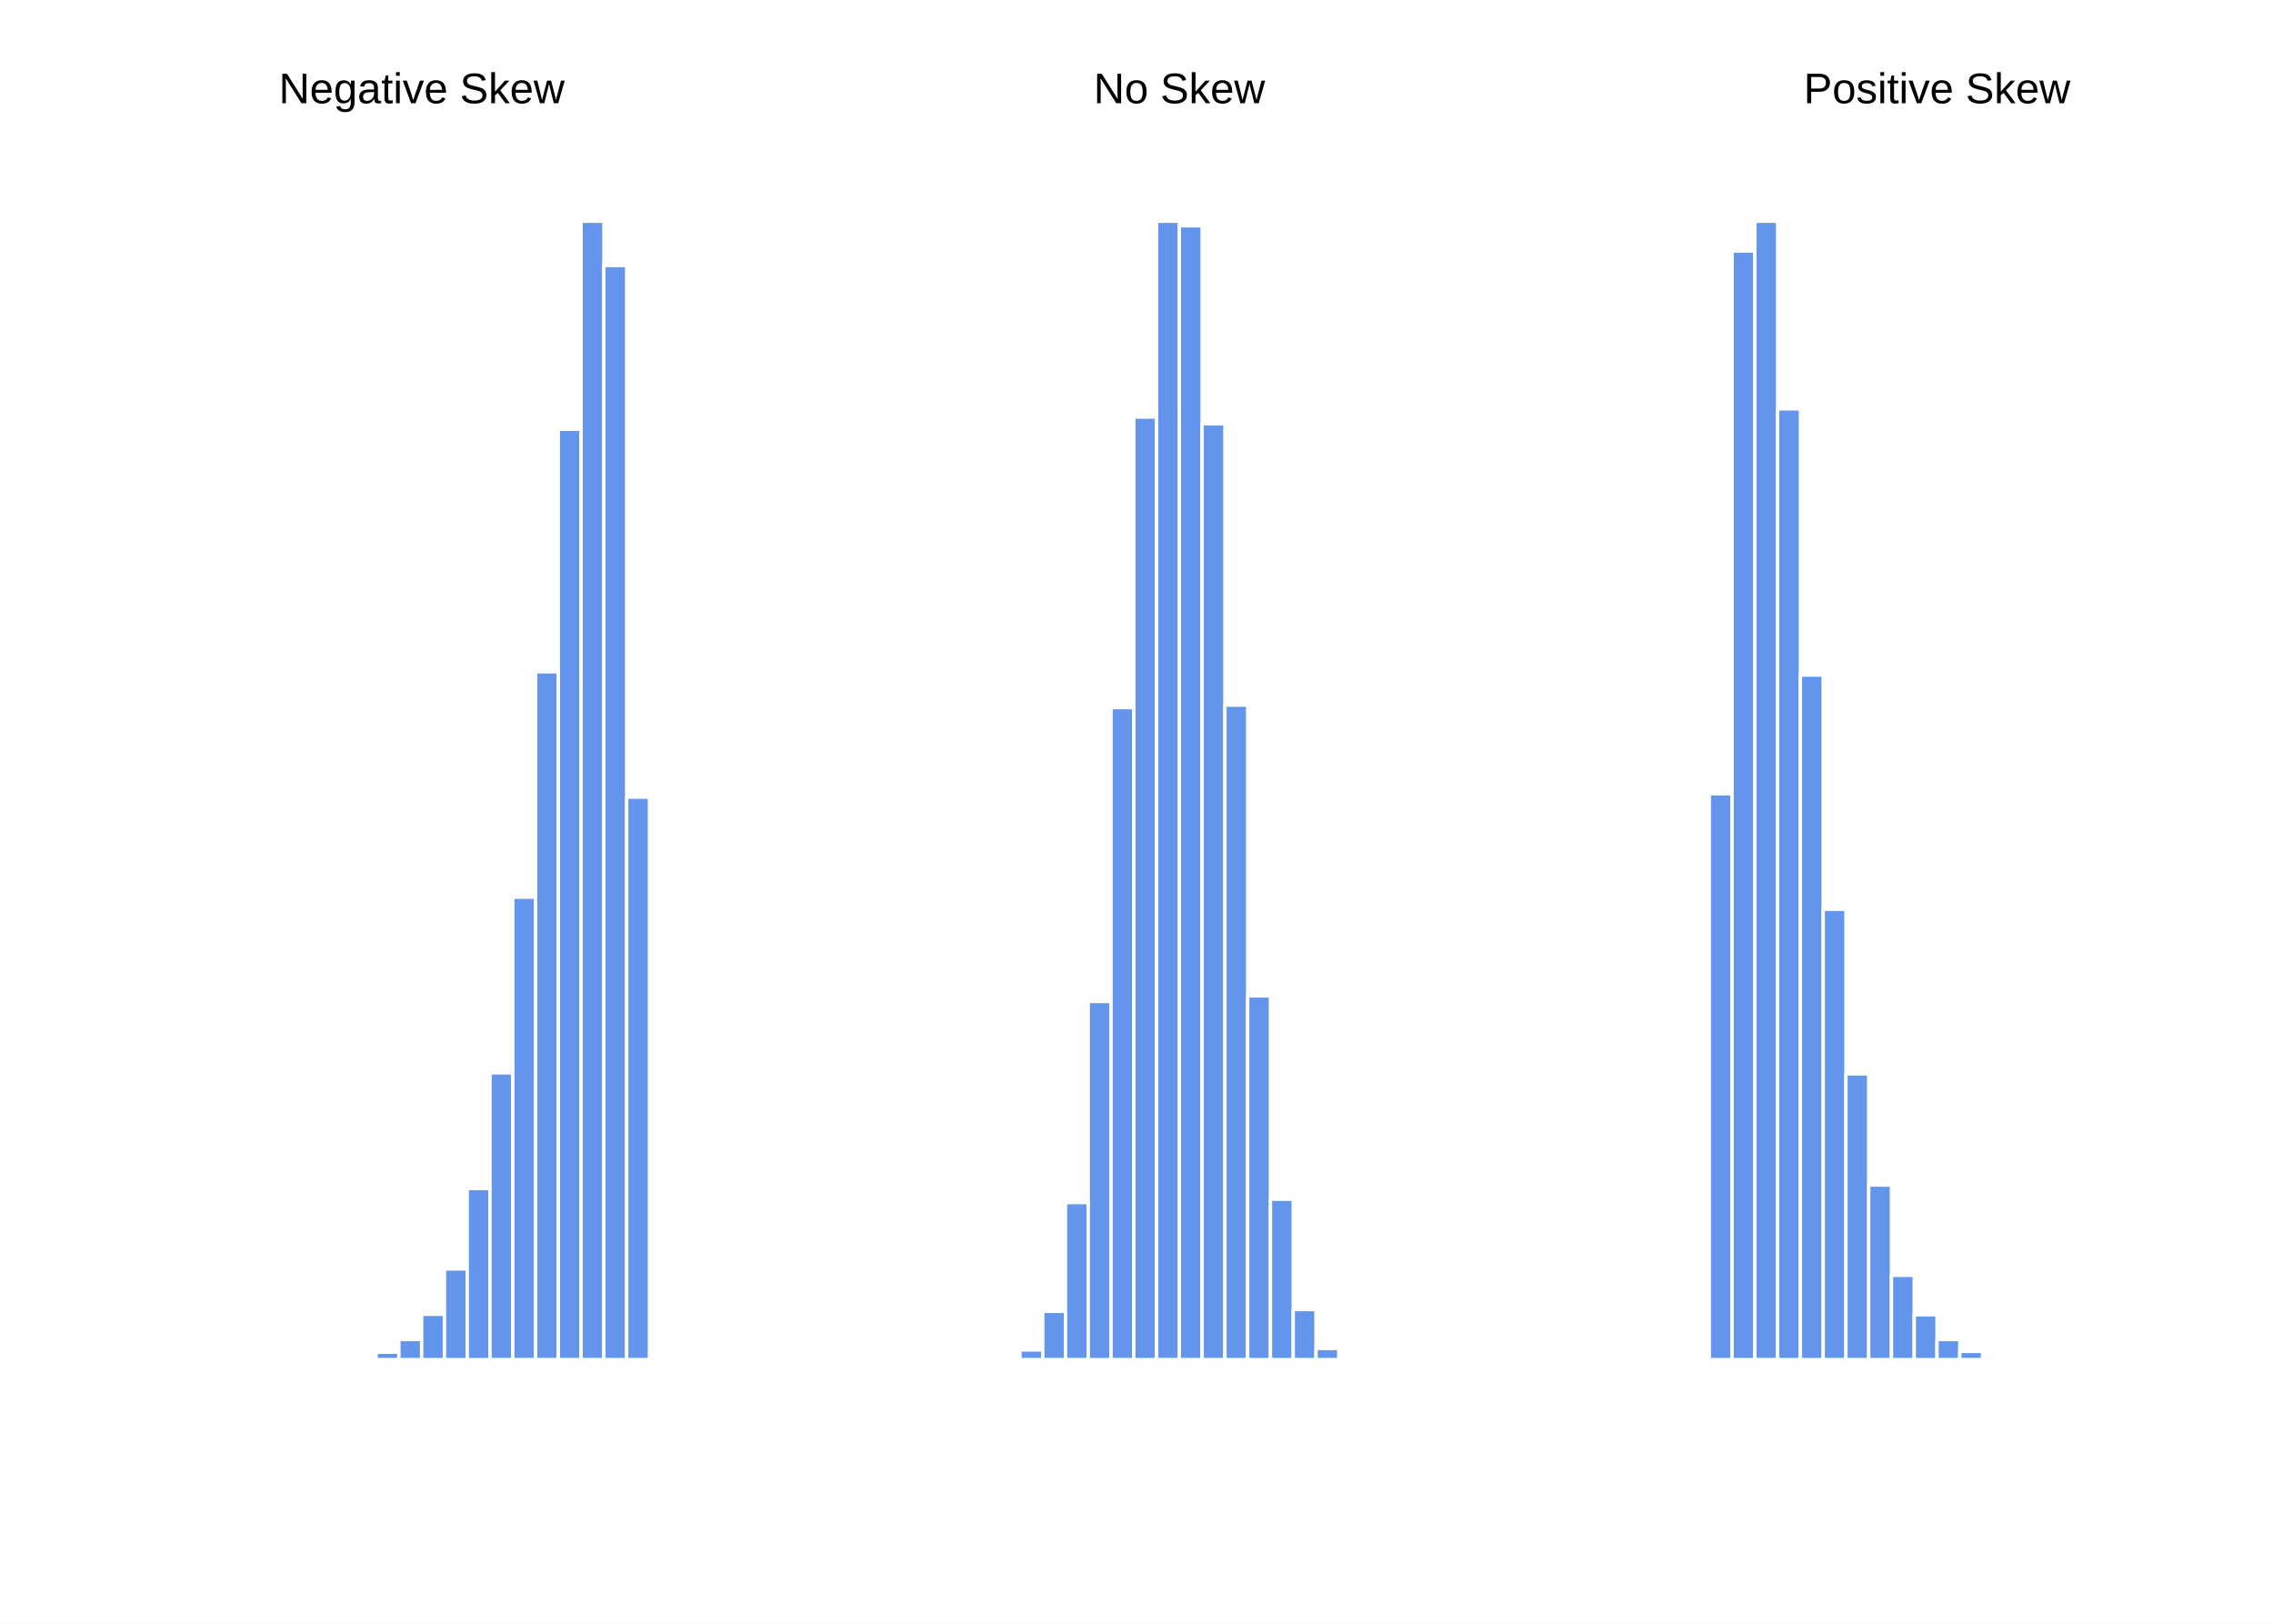
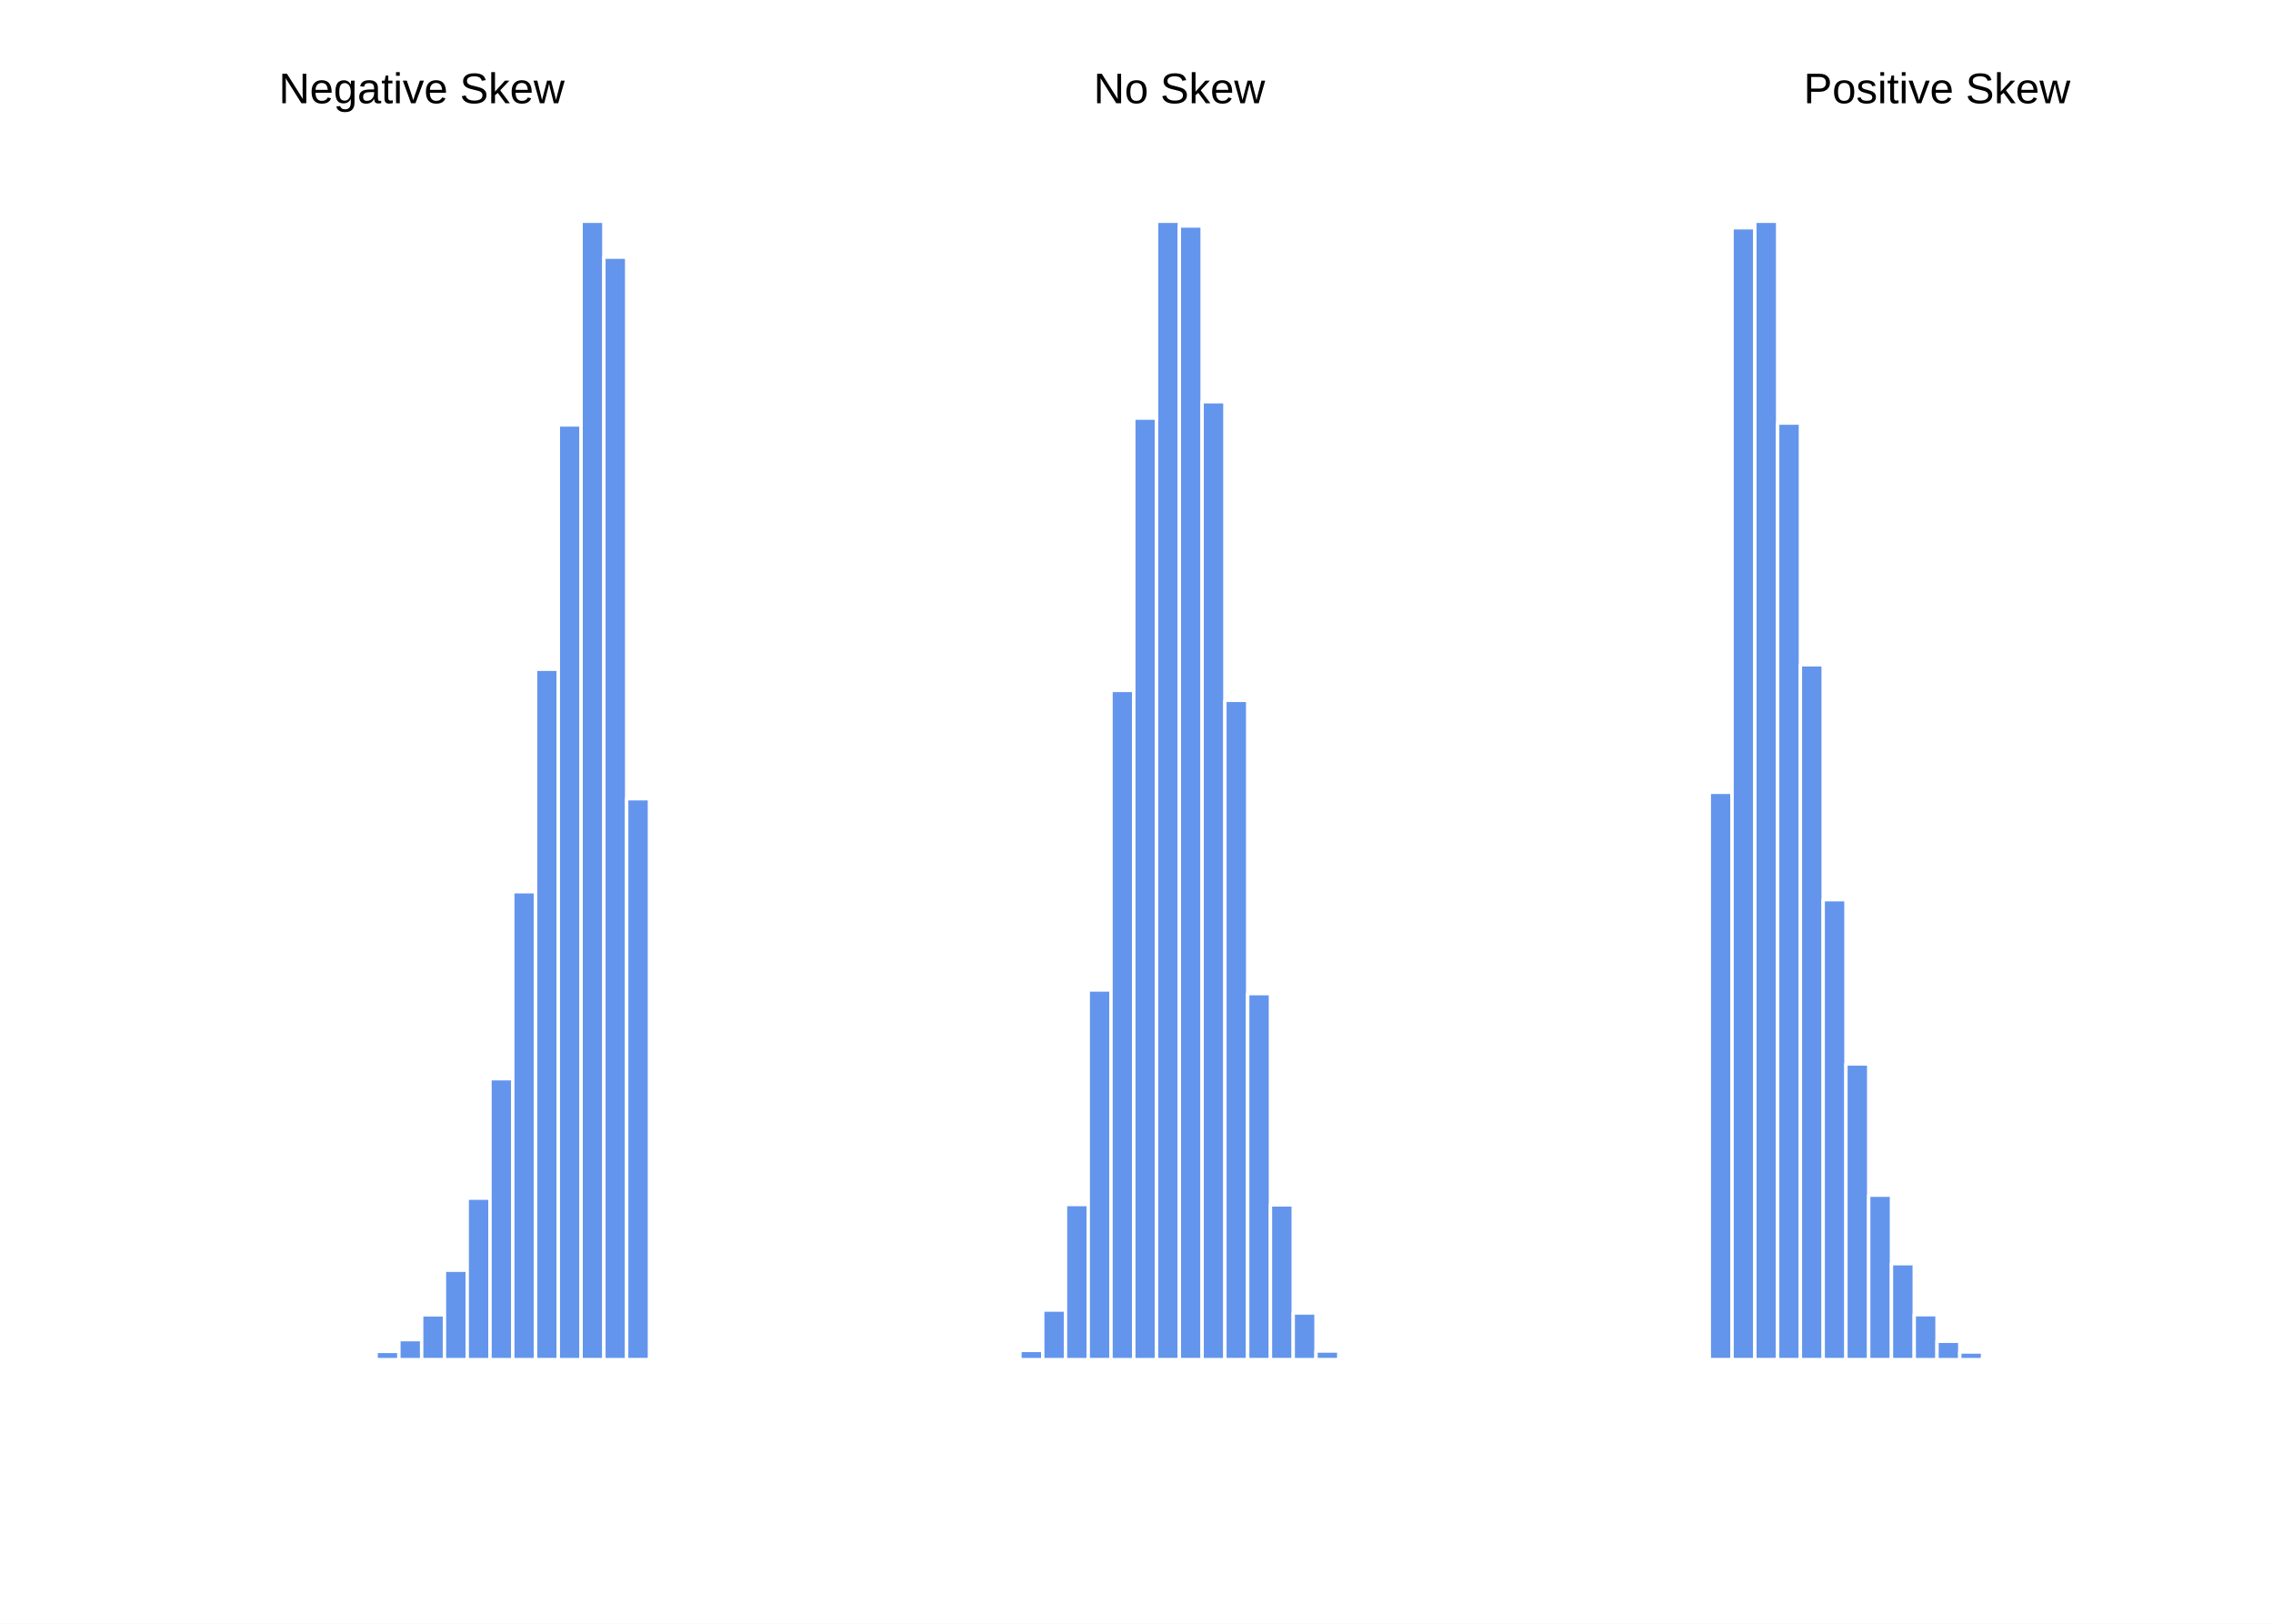
<svg xmlns="http://www.w3.org/2000/svg" class="svglite" width="504.00pt" height="360.00pt" viewBox="0 0 504.00 360.00">
  <defs>
    <style type="text/css">
    .svglite line, .svglite polyline, .svglite polygon, .svglite path, .svglite rect, .svglite circle {
      fill: none;
      stroke: #000000;
      stroke-linecap: round;
      stroke-linejoin: round;
      stroke-miterlimit: 10.00;
    }
    .svglite text {
      white-space: pre;
    }
  </style>
  </defs>
  <rect width="100%" height="100%" style="stroke: none; fill: #FFFFFF;" />
  <defs>
    <clipPath id="cpMC4wMHw1MDQuMDB8MC4wMHwzNjAuMDA=">
      <rect x="0.00" y="0.00" width="504.00" height="360.00" />
    </clipPath>
  </defs>
  <g clip-path="url(#cpMC4wMHw1MDQuMDB8MC4wMHwzNjAuMDA=)">
</g>
  <defs>
    <clipPath id="cpMzguOTd8MTQ4LjA0fDM4Ljk3fDMxMS41Mw==">
      <rect x="38.97" y="38.97" width="109.08" height="272.56" />
    </clipPath>
  </defs>
  <g clip-path="url(#cpMzguOTd8MTQ4LjA0fDM4Ljk3fDMxMS41Mw==)">
</g>
  <defs>
    <clipPath id="cpMC4wMHwxNjguMDB8MC4wMHwzNjAuMDA=">
      <rect x="0.00" y="0.00" width="168.00" height="360.00" />
    </clipPath>
  </defs>
  <g clip-path="url(#cpMC4wMHwxNjguMDB8MC4wMHwzNjAuMDA=)">
    <text x="93.50" y="22.89" text-anchor="middle" style="font-size: 9.50px; font-family: &quot;Arial&quot;;" textLength="63.38px" lengthAdjust="spacingAndGlyphs">Negative Skew</text>
  </g>
  <g clip-path="url(#cpMzguOTd8MTQ4LjA0fDM4Ljk3fDMxMS41Mw==)">
    <rect x="43.01" y="301.43" width="5.05" height="0.00" style="stroke-width: 0.75; stroke: #FFFFFF; fill: #6495ED;" />
    <rect x="48.06" y="301.43" width="5.05" height="0.00" style="stroke-width: 0.75; stroke: #FFFFFF; fill: #6495ED;" />
    <rect x="53.11" y="301.43" width="5.05" height="0.00" style="stroke-width: 0.75; stroke: #FFFFFF; fill: #6495ED;" />
    <rect x="58.16" y="301.43" width="5.05" height="0.00" style="stroke-width: 0.75; stroke: #FFFFFF; fill: #6495ED;" />
-     <rect x="63.21" y="301.42" width="5.05" height="0.012" style="stroke-width: 0.75; stroke: #FFFFFF; fill: #6495ED;" />
-     <rect x="68.26" y="301.40" width="5.05" height="0.037" style="stroke-width: 0.75; stroke: #FFFFFF; fill: #6495ED;" />
-     <rect x="73.30" y="301.28" width="5.05" height="0.16" style="stroke-width: 0.75; stroke: #FFFFFF; fill: #6495ED;" />
-     <rect x="78.35" y="300.78" width="5.05" height="0.66" style="stroke-width: 0.75; stroke: #FFFFFF; fill: #6495ED;" />
-     <rect x="83.40" y="299.80" width="5.05" height="1.63" style="stroke-width: 0.75; stroke: #FFFFFF; fill: #6495ED;" />
-     <rect x="88.45" y="296.97" width="5.05" height="4.46" style="stroke-width: 0.75; stroke: #FFFFFF; fill: #6495ED;" />
-     <rect x="93.50" y="291.39" width="5.05" height="10.05" style="stroke-width: 0.75; stroke: #FFFFFF; fill: #6495ED;" />
-     <rect x="98.55" y="281.34" width="5.05" height="20.10" style="stroke-width: 0.75; stroke: #FFFFFF; fill: #6495ED;" />
-     <rect x="103.60" y="263.51" width="5.05" height="37.93" style="stroke-width: 0.75; stroke: #FFFFFF; fill: #6495ED;" />
-     <rect x="108.65" y="237.86" width="5.05" height="63.57" style="stroke-width: 0.75; stroke: #FFFFFF; fill: #6495ED;" />
-     <rect x="113.70" y="198.92" width="5.05" height="102.51" style="stroke-width: 0.75; stroke: #FFFFFF; fill: #6495ED;" />
-     <rect x="118.75" y="148.95" width="5.05" height="152.48" style="stroke-width: 0.75; stroke: #FFFFFF; fill: #6495ED;" />
-     <rect x="123.80" y="95.18" width="5.05" height="206.25" style="stroke-width: 0.75; stroke: #FFFFFF; fill: #6495ED;" />
+     <rect x="63.21" y="301.43" width="5.05" height="0.00" style="stroke-width: 0.75; stroke: #FFFFFF; fill: #6495ED;" />
+     <rect x="68.26" y="301.43" width="5.05" height="0.00" style="stroke-width: 0.75; stroke: #FFFFFF; fill: #6495ED;" />
+     <rect x="73.30" y="301.12" width="5.05" height="0.32" style="stroke-width: 0.75; stroke: #FFFFFF; fill: #6495ED;" />
+     <rect x="78.35" y="300.81" width="5.05" height="0.62" style="stroke-width: 0.75; stroke: #FFFFFF; fill: #6495ED;" />
+     <rect x="83.40" y="299.62" width="5.05" height="1.82" style="stroke-width: 0.75; stroke: #FFFFFF; fill: #6495ED;" />
+     <rect x="88.45" y="297.01" width="5.05" height="4.43" style="stroke-width: 0.75; stroke: #FFFFFF; fill: #6495ED;" />
+     <rect x="93.50" y="291.51" width="5.05" height="9.92" style="stroke-width: 0.75; stroke: #FFFFFF; fill: #6495ED;" />
+     <rect x="98.55" y="281.62" width="5.05" height="19.82" style="stroke-width: 0.75; stroke: #FFFFFF; fill: #6495ED;" />
+     <rect x="103.60" y="265.64" width="5.05" height="35.80" style="stroke-width: 0.75; stroke: #FFFFFF; fill: #6495ED;" />
+     <rect x="108.65" y="239.16" width="5.05" height="62.28" style="stroke-width: 0.75; stroke: #FFFFFF; fill: #6495ED;" />
+     <rect x="113.70" y="197.70" width="5.05" height="103.74" style="stroke-width: 0.75; stroke: #FFFFFF; fill: #6495ED;" />
+     <rect x="118.75" y="148.38" width="5.05" height="153.05" style="stroke-width: 0.75; stroke: #FFFFFF; fill: #6495ED;" />
+     <rect x="123.80" y="94.22" width="5.05" height="207.22" style="stroke-width: 0.75; stroke: #FFFFFF; fill: #6495ED;" />
    <rect x="128.85" y="49.06" width="5.05" height="252.37" style="stroke-width: 0.75; stroke: #FFFFFF; fill: #6495ED;" />
-     <rect x="133.90" y="58.87" width="5.05" height="242.57" style="stroke-width: 0.75; stroke: #FFFFFF; fill: #6495ED;" />
-     <rect x="138.95" y="176.74" width="5.05" height="124.69" style="stroke-width: 0.75; stroke: #FFFFFF; fill: #6495ED;" />
+     <rect x="133.90" y="57.02" width="5.05" height="244.42" style="stroke-width: 0.75; stroke: #FFFFFF; fill: #6495ED;" />
+     <rect x="138.95" y="177.09" width="5.05" height="124.34" style="stroke-width: 0.75; stroke: #FFFFFF; fill: #6495ED;" />
  </g>
  <defs>
    <clipPath id="cpMjA2Ljk3fDMxNi4wNHwzOC45N3wzMTEuNTM=">
      <rect x="206.97" y="38.97" width="109.08" height="272.56" />
    </clipPath>
  </defs>
  <g clip-path="url(#cpMjA2Ljk3fDMxNi4wNHwzOC45N3wzMTEuNTM=)">
</g>
  <defs>
    <clipPath id="cpMTY4LjAwfDMzNi4wMHwwLjAwfDM2MC4wMA==">
      <rect x="168.00" y="0.00" width="168.00" height="360.00" />
    </clipPath>
  </defs>
  <g clip-path="url(#cpMTY4LjAwfDMzNi4wMHwwLjAwfDM2MC4wMA==)">
    <text x="261.50" y="22.89" text-anchor="middle" style="font-size: 9.50px; font-family: &quot;Arial&quot;;" textLength="38.02px" lengthAdjust="spacingAndGlyphs">No Skew</text>
  </g>
  <g clip-path="url(#cpMjA2Ljk3fDMxNi4wNHwzOC45N3wzMTEuNTM=)">
    <rect x="211.01" y="301.43" width="5.05" height="0.00" style="stroke-width: 0.75; stroke: #FFFFFF; fill: #6495ED;" />
-     <rect x="216.06" y="301.42" width="5.05" height="0.015" style="stroke-width: 0.75; stroke: #FFFFFF; fill: #6495ED;" />
-     <rect x="221.11" y="301.32" width="5.05" height="0.12" style="stroke-width: 0.75; stroke: #FFFFFF; fill: #6495ED;" />
-     <rect x="226.16" y="299.29" width="5.05" height="2.14" style="stroke-width: 0.75; stroke: #FFFFFF; fill: #6495ED;" />
-     <rect x="231.21" y="290.74" width="5.05" height="10.69" style="stroke-width: 0.75; stroke: #FFFFFF; fill: #6495ED;" />
-     <rect x="236.26" y="266.62" width="5.05" height="34.81" style="stroke-width: 0.75; stroke: #FFFFFF; fill: #6495ED;" />
-     <rect x="241.30" y="222.03" width="5.05" height="79.41" style="stroke-width: 0.75; stroke: #FFFFFF; fill: #6495ED;" />
-     <rect x="246.35" y="156.88" width="5.05" height="144.55" style="stroke-width: 0.75; stroke: #FFFFFF; fill: #6495ED;" />
-     <rect x="251.40" y="92.47" width="5.05" height="208.97" style="stroke-width: 0.75; stroke: #FFFFFF; fill: #6495ED;" />
+     <rect x="216.06" y="301.43" width="5.05" height="0.00" style="stroke-width: 0.75; stroke: #FFFFFF; fill: #6495ED;" />
+     <rect x="221.11" y="301.21" width="5.05" height="0.22" style="stroke-width: 0.75; stroke: #FFFFFF; fill: #6495ED;" />
+     <rect x="226.16" y="299.40" width="5.05" height="2.04" style="stroke-width: 0.75; stroke: #FFFFFF; fill: #6495ED;" />
+     <rect x="231.21" y="290.45" width="5.05" height="10.99" style="stroke-width: 0.75; stroke: #FFFFFF; fill: #6495ED;" />
+     <rect x="236.26" y="267.06" width="5.05" height="34.38" style="stroke-width: 0.75; stroke: #FFFFFF; fill: #6495ED;" />
+     <rect x="241.30" y="219.49" width="5.05" height="81.94" style="stroke-width: 0.75; stroke: #FFFFFF; fill: #6495ED;" />
+     <rect x="246.35" y="153.07" width="5.05" height="148.37" style="stroke-width: 0.75; stroke: #FFFFFF; fill: #6495ED;" />
+     <rect x="251.40" y="92.70" width="5.05" height="208.74" style="stroke-width: 0.75; stroke: #FFFFFF; fill: #6495ED;" />
    <rect x="256.45" y="49.06" width="5.05" height="252.37" style="stroke-width: 0.75; stroke: #FFFFFF; fill: #6495ED;" />
-     <rect x="261.50" y="50.07" width="5.05" height="251.36" style="stroke-width: 0.75; stroke: #FFFFFF; fill: #6495ED;" />
-     <rect x="266.55" y="93.95" width="5.05" height="207.48" style="stroke-width: 0.75; stroke: #FFFFFF; fill: #6495ED;" />
-     <rect x="271.60" y="156.34" width="5.05" height="145.10" style="stroke-width: 0.75; stroke: #FFFFFF; fill: #6495ED;" />
-     <rect x="276.65" y="220.80" width="5.05" height="80.64" style="stroke-width: 0.75; stroke: #FFFFFF; fill: #6495ED;" />
-     <rect x="281.70" y="265.88" width="5.05" height="35.56" style="stroke-width: 0.75; stroke: #FFFFFF; fill: #6495ED;" />
-     <rect x="286.75" y="290.34" width="5.05" height="11.09" style="stroke-width: 0.75; stroke: #FFFFFF; fill: #6495ED;" />
-     <rect x="291.80" y="298.98" width="5.05" height="2.45" style="stroke-width: 0.75; stroke: #FFFFFF; fill: #6495ED;" />
+     <rect x="261.50" y="50.11" width="5.05" height="251.32" style="stroke-width: 0.75; stroke: #FFFFFF; fill: #6495ED;" />
+     <rect x="266.55" y="89.07" width="5.05" height="212.37" style="stroke-width: 0.75; stroke: #FFFFFF; fill: #6495ED;" />
+     <rect x="271.60" y="155.28" width="5.05" height="146.15" style="stroke-width: 0.75; stroke: #FFFFFF; fill: #6495ED;" />
+     <rect x="276.65" y="220.30" width="5.05" height="81.13" style="stroke-width: 0.75; stroke: #FFFFFF; fill: #6495ED;" />
+     <rect x="281.70" y="267.13" width="5.05" height="34.30" style="stroke-width: 0.75; stroke: #FFFFFF; fill: #6495ED;" />
+     <rect x="286.75" y="291.10" width="5.05" height="10.34" style="stroke-width: 0.75; stroke: #FFFFFF; fill: #6495ED;" />
+     <rect x="291.80" y="299.54" width="5.05" height="1.89" style="stroke-width: 0.75; stroke: #FFFFFF; fill: #6495ED;" />
    <rect x="296.85" y="301.26" width="5.05" height="0.18" style="stroke-width: 0.75; stroke: #FFFFFF; fill: #6495ED;" />
-     <rect x="301.90" y="301.42" width="5.05" height="0.015" style="stroke-width: 0.75; stroke: #FFFFFF; fill: #6495ED;" />
+     <rect x="301.90" y="301.43" width="5.05" height="0.00" style="stroke-width: 0.75; stroke: #FFFFFF; fill: #6495ED;" />
    <rect x="306.95" y="301.43" width="5.05" height="0.00" style="stroke-width: 0.75; stroke: #FFFFFF; fill: #6495ED;" />
  </g>
  <defs>
    <clipPath id="cpMzc0Ljk3fDQ4NC4wNHwzOC45N3wzMTEuNTM=">
      <rect x="374.97" y="38.97" width="109.08" height="272.56" />
    </clipPath>
  </defs>
  <g clip-path="url(#cpMzc0Ljk3fDQ4NC4wNHwzOC45N3wzMTEuNTM=)">
</g>
  <defs>
    <clipPath id="cpMzM2LjAwfDUwNC4wMHwwLjAwfDM2MC4wMA==">
      <rect x="336.00" y="0.00" width="168.00" height="360.00" />
    </clipPath>
  </defs>
  <g clip-path="url(#cpMzM2LjAwfDUwNC4wMHwwLjAwfDM2MC4wMA==)">
    <text x="429.50" y="22.89" text-anchor="middle" style="font-size: 9.50px; font-family: &quot;Arial&quot;;" textLength="59.15px" lengthAdjust="spacingAndGlyphs">Positive Skew</text>
  </g>
  <g clip-path="url(#cpMzc0Ljk3fDQ4NC4wNHwzOC45N3wzMTEuNTM=)">
-     <rect x="379.01" y="175.98" width="5.05" height="125.46" style="stroke-width: 0.75; stroke: #FFFFFF; fill: #6495ED;" />
-     <rect x="384.06" y="55.65" width="5.05" height="245.79" style="stroke-width: 0.75; stroke: #FFFFFF; fill: #6495ED;" />
+     <rect x="379.01" y="175.66" width="5.05" height="125.77" style="stroke-width: 0.75; stroke: #FFFFFF; fill: #6495ED;" />
+     <rect x="384.06" y="50.50" width="5.05" height="250.93" style="stroke-width: 0.75; stroke: #FFFFFF; fill: #6495ED;" />
    <rect x="389.11" y="49.06" width="5.05" height="252.37" style="stroke-width: 0.75; stroke: #FFFFFF; fill: #6495ED;" />
-     <rect x="394.16" y="90.66" width="5.05" height="210.78" style="stroke-width: 0.75; stroke: #FFFFFF; fill: #6495ED;" />
-     <rect x="399.21" y="149.67" width="5.05" height="151.77" style="stroke-width: 0.75; stroke: #FFFFFF; fill: #6495ED;" />
-     <rect x="404.26" y="201.60" width="5.05" height="99.83" style="stroke-width: 0.75; stroke: #FFFFFF; fill: #6495ED;" />
-     <rect x="409.30" y="238.09" width="5.05" height="63.34" style="stroke-width: 0.75; stroke: #FFFFFF; fill: #6495ED;" />
-     <rect x="414.35" y="262.74" width="5.05" height="38.69" style="stroke-width: 0.75; stroke: #FFFFFF; fill: #6495ED;" />
-     <rect x="419.40" y="282.75" width="5.05" height="18.69" style="stroke-width: 0.75; stroke: #FFFFFF; fill: #6495ED;" />
-     <rect x="424.45" y="291.50" width="5.05" height="9.94" style="stroke-width: 0.75; stroke: #FFFFFF; fill: #6495ED;" />
-     <rect x="429.50" y="296.99" width="5.05" height="4.44" style="stroke-width: 0.75; stroke: #FFFFFF; fill: #6495ED;" />
-     <rect x="434.55" y="299.62" width="5.05" height="1.81" style="stroke-width: 0.75; stroke: #FFFFFF; fill: #6495ED;" />
-     <rect x="439.60" y="300.82" width="5.05" height="0.61" style="stroke-width: 0.75; stroke: #FFFFFF; fill: #6495ED;" />
-     <rect x="444.65" y="301.28" width="5.05" height="0.16" style="stroke-width: 0.75; stroke: #FFFFFF; fill: #6495ED;" />
-     <rect x="449.70" y="301.39" width="5.05" height="0.049" style="stroke-width: 0.75; stroke: #FFFFFF; fill: #6495ED;" />
-     <rect x="454.75" y="301.42" width="5.05" height="0.012" style="stroke-width: 0.75; stroke: #FFFFFF; fill: #6495ED;" />
+     <rect x="394.16" y="93.80" width="5.05" height="207.63" style="stroke-width: 0.75; stroke: #FFFFFF; fill: #6495ED;" />
+     <rect x="399.21" y="147.40" width="5.05" height="154.03" style="stroke-width: 0.75; stroke: #FFFFFF; fill: #6495ED;" />
+     <rect x="404.26" y="199.48" width="5.05" height="101.95" style="stroke-width: 0.75; stroke: #FFFFFF; fill: #6495ED;" />
+     <rect x="409.30" y="235.89" width="5.05" height="65.54" style="stroke-width: 0.75; stroke: #FFFFFF; fill: #6495ED;" />
+     <rect x="414.35" y="264.99" width="5.05" height="36.44" style="stroke-width: 0.75; stroke: #FFFFFF; fill: #6495ED;" />
+     <rect x="419.40" y="280.17" width="5.05" height="21.26" style="stroke-width: 0.75; stroke: #FFFFFF; fill: #6495ED;" />
+     <rect x="424.45" y="291.49" width="5.05" height="9.95" style="stroke-width: 0.75; stroke: #FFFFFF; fill: #6495ED;" />
+     <rect x="429.50" y="297.37" width="5.05" height="4.07" style="stroke-width: 0.75; stroke: #FFFFFF; fill: #6495ED;" />
+     <rect x="434.55" y="299.75" width="5.05" height="1.69" style="stroke-width: 0.75; stroke: #FFFFFF; fill: #6495ED;" />
+     <rect x="439.60" y="300.89" width="5.05" height="0.54" style="stroke-width: 0.75; stroke: #FFFFFF; fill: #6495ED;" />
+     <rect x="444.65" y="301.24" width="5.05" height="0.20" style="stroke-width: 0.75; stroke: #FFFFFF; fill: #6495ED;" />
+     <rect x="449.70" y="301.37" width="5.05" height="0.062" style="stroke-width: 0.75; stroke: #FFFFFF; fill: #6495ED;" />
+     <rect x="454.75" y="301.41" width="5.05" height="0.025" style="stroke-width: 0.75; stroke: #FFFFFF; fill: #6495ED;" />
    <rect x="459.80" y="301.43" width="5.05" height="0.00" style="stroke-width: 0.75; stroke: #FFFFFF; fill: #6495ED;" />
    <rect x="464.85" y="301.43" width="5.05" height="0.00" style="stroke-width: 0.75; stroke: #FFFFFF; fill: #6495ED;" />
    <rect x="469.90" y="301.43" width="5.05" height="0.00" style="stroke-width: 0.75; stroke: #FFFFFF; fill: #6495ED;" />
    <rect x="474.95" y="301.43" width="5.05" height="0.00" style="stroke-width: 0.75; stroke: #FFFFFF; fill: #6495ED;" />
  </g>
</svg>
